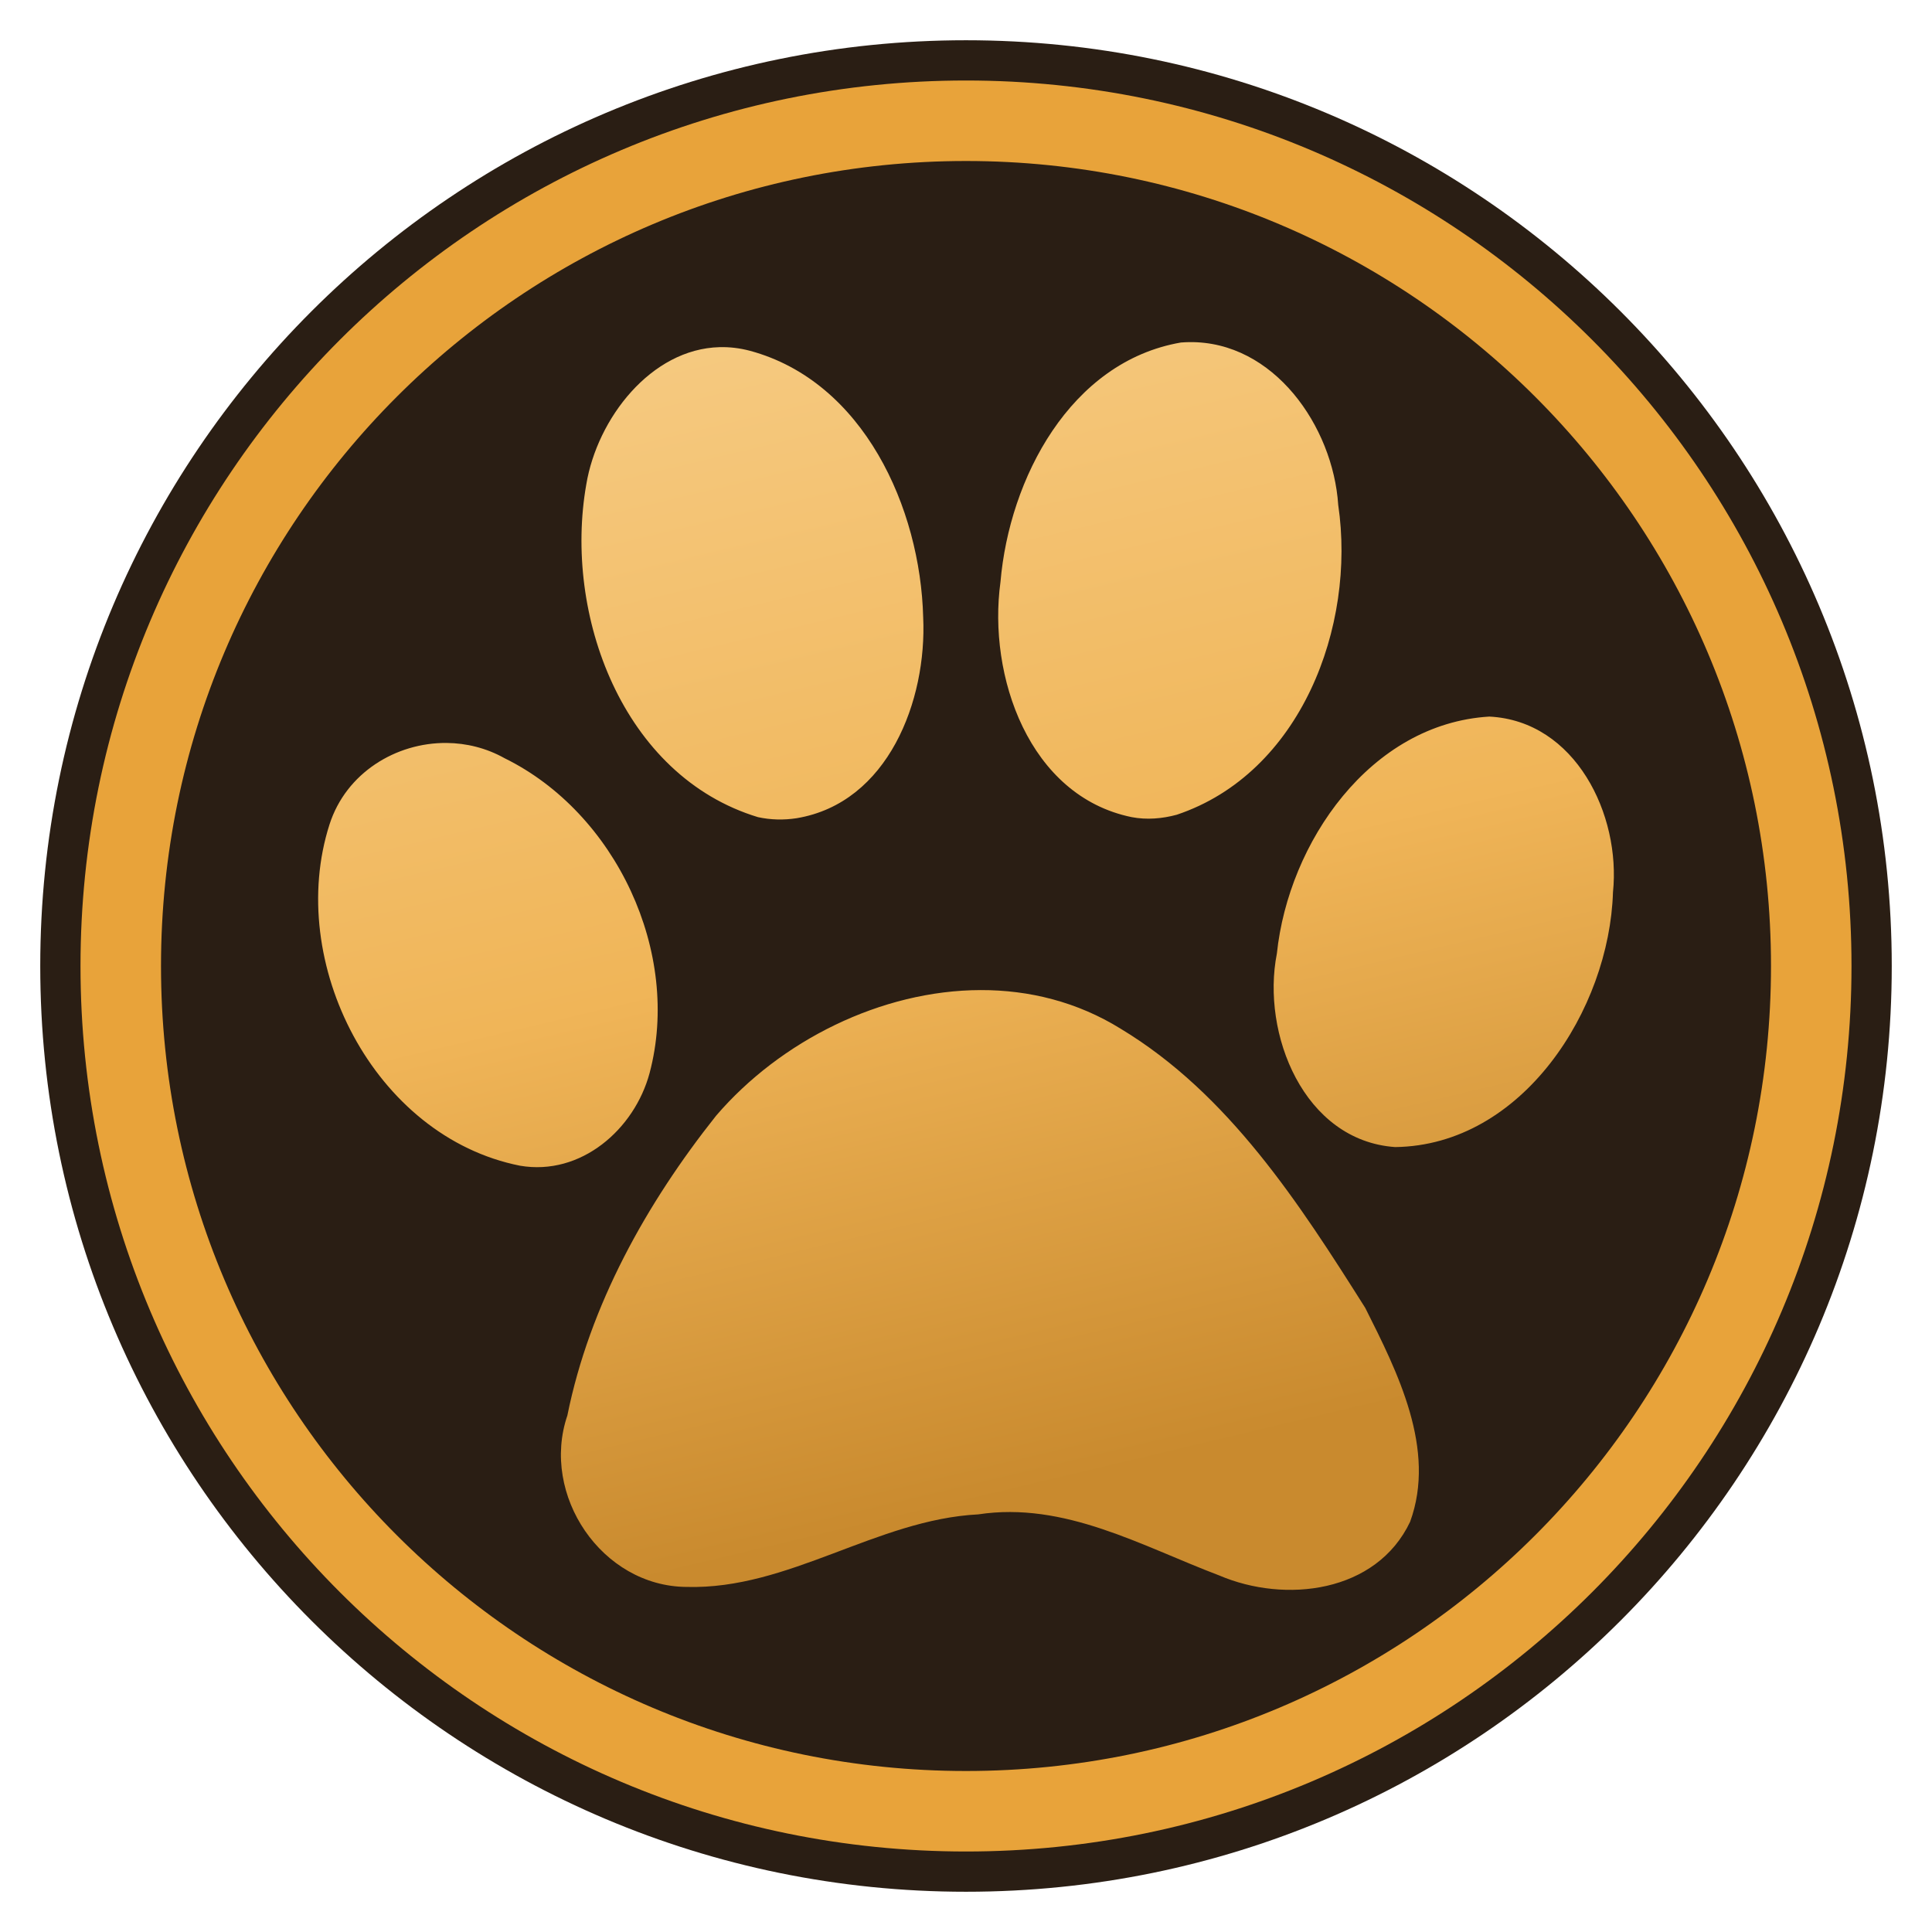
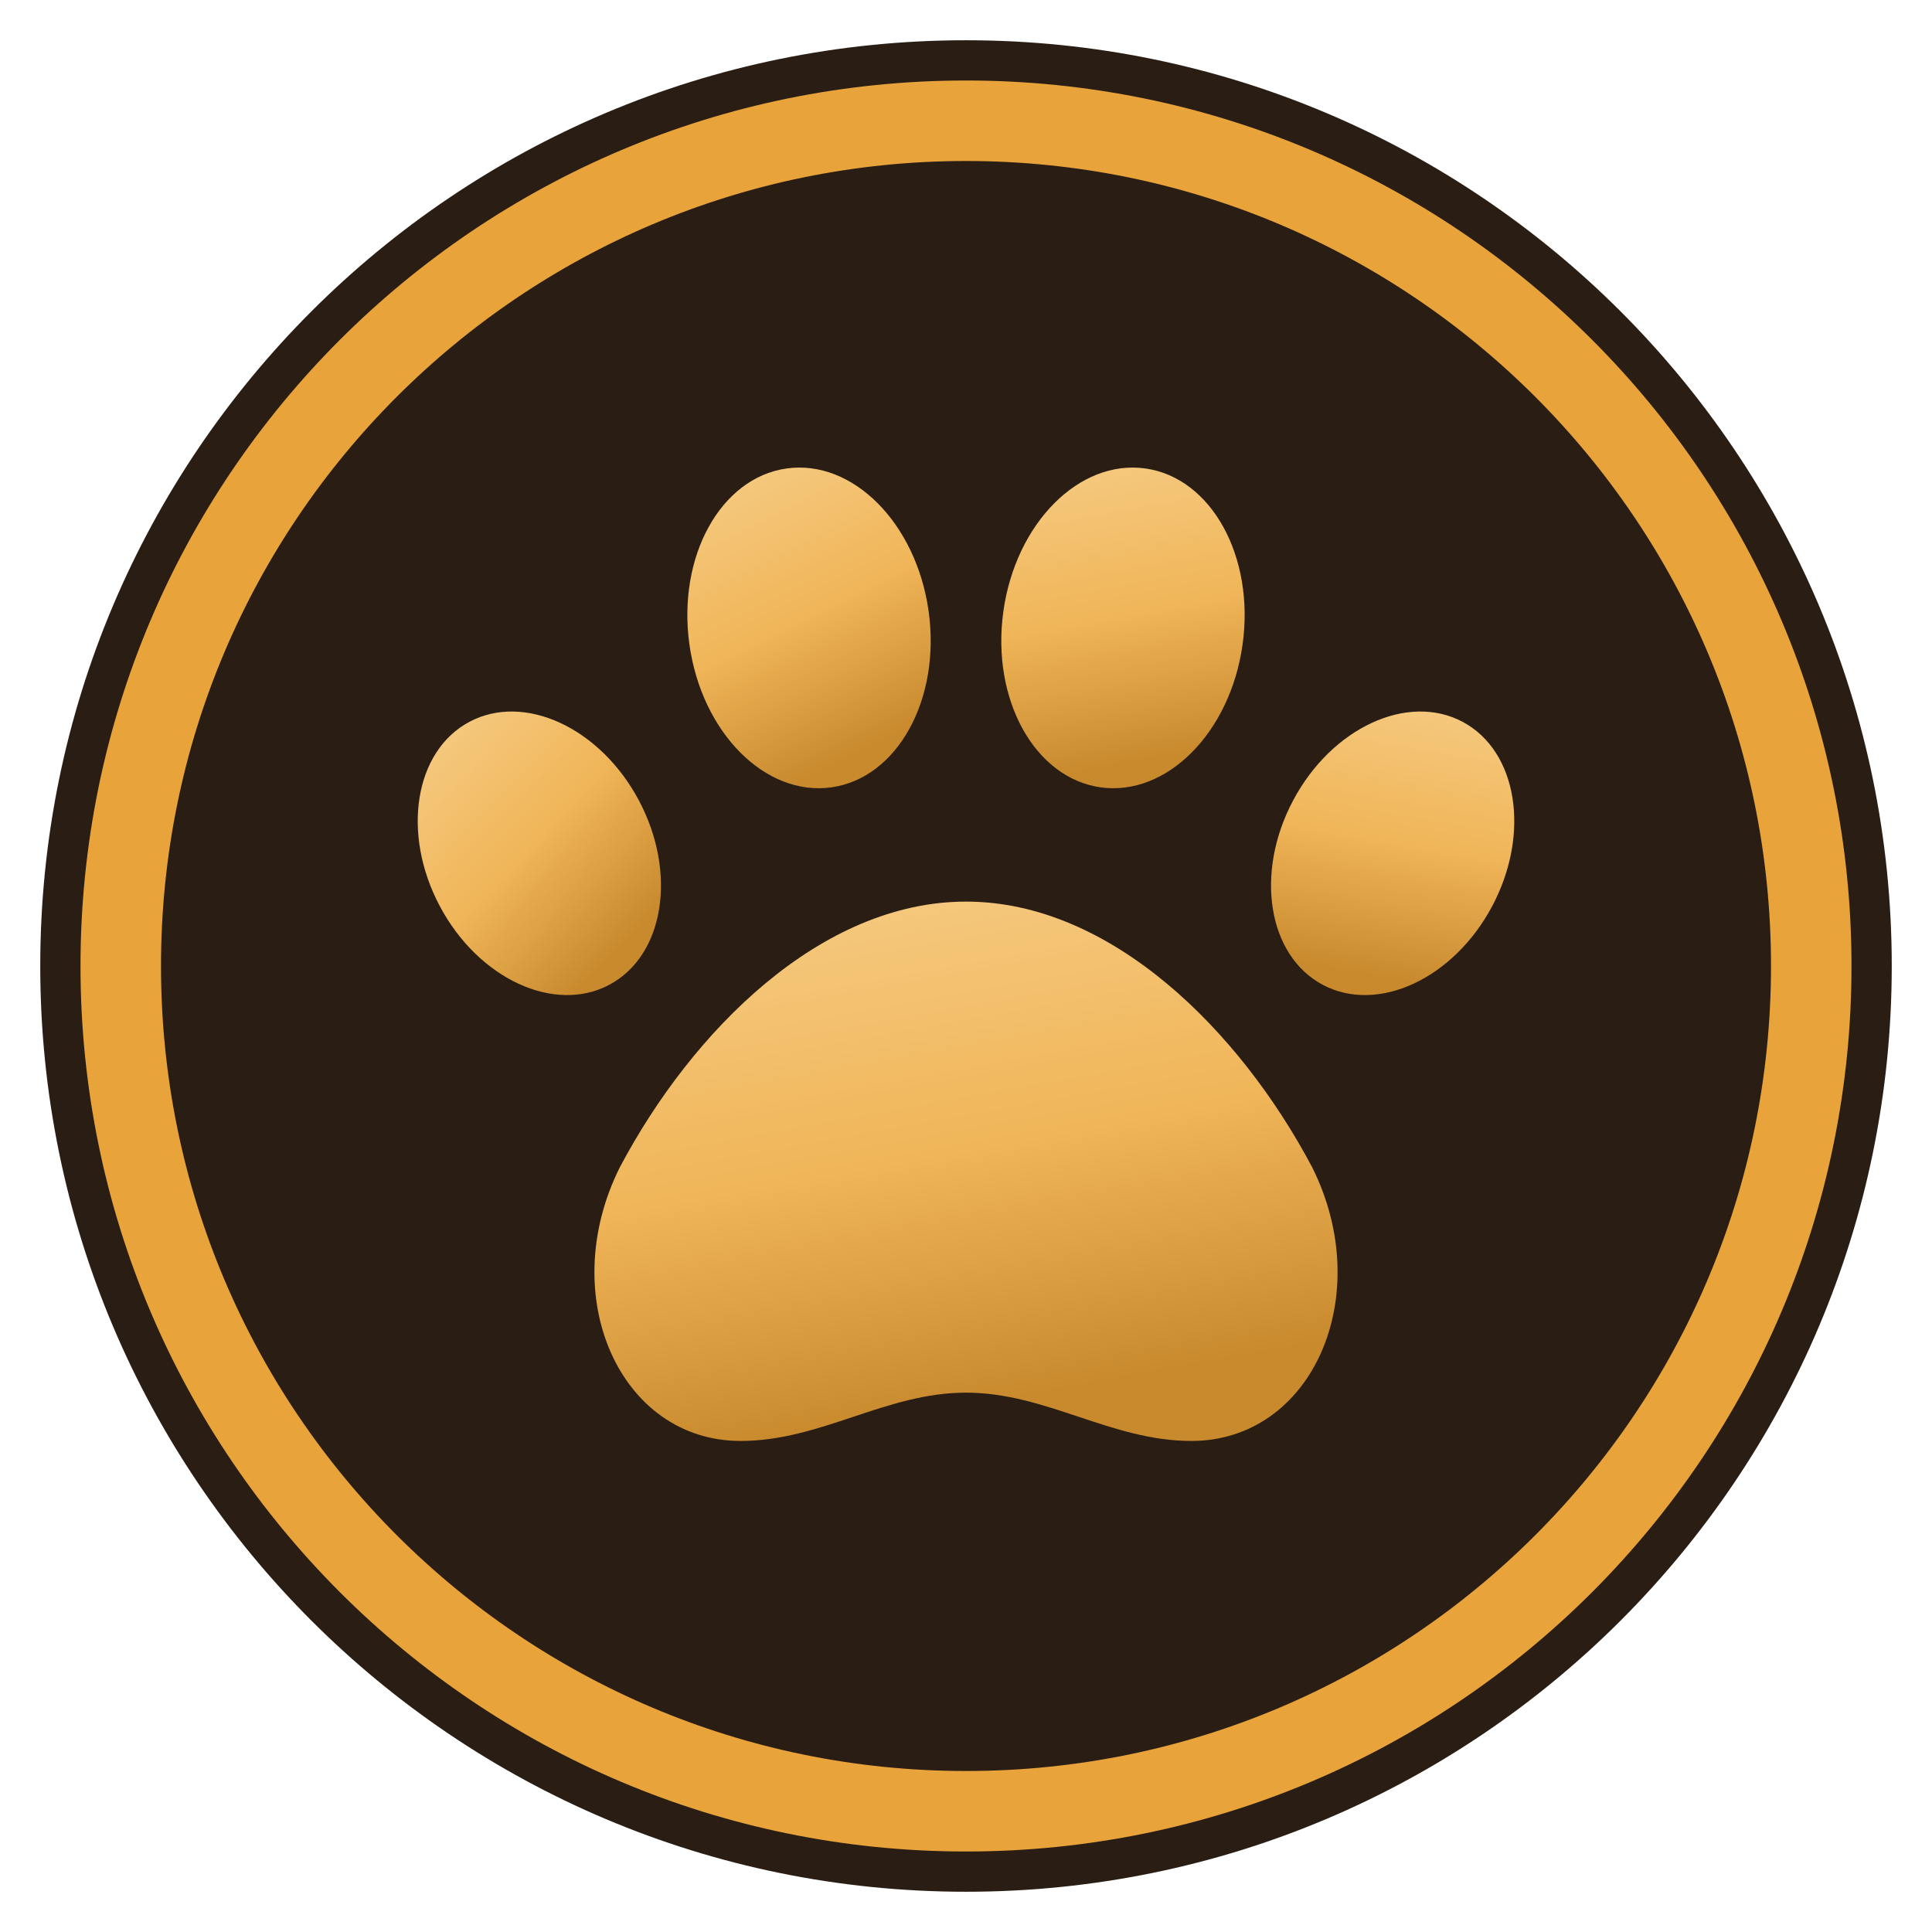
<svg xmlns="http://www.w3.org/2000/svg" viewBox="0 0 48 48" width="48" height="48" role="presentation">
  <defs>
    <linearGradient id="pad" x1="0" y1="0" x2=".25" y2="1">
      <stop offset="0%" stop-color="#F6CC85" />
      <stop offset="55%" stop-color="#F0B558" />
      <stop offset="100%" stop-color="#C98A2E" />
    </linearGradient>
  </defs>
  <circle cx="24" cy="24" r="23" fill="#2A1E14" />
  <circle cx="24" cy="24" r="21" fill="none" stroke="#E8A33A" stroke-width="2" />
-   <path transform="translate(7.9037 8.5) scale(0.076807)" fill="url(#pad)" d="M 281.781 0 C 280.899 0.011 279.993 0.055 279.094 0.125 C 243.27 6.309 223.573 44.189 220.719 77.594 C 216.548 107.905 229.906 146.864 263.188 153.656 C 268.015 154.575 273.031 154.155 277.75 152.875 C 317.827 139.437 335.762 91.972 329.969 52.656 C 328.285 27.264 309.143 -0.349 281.781 0 z M 129.906 1.625 C 107.631 2.172 90.28 24.763 86.75 46 C 79.309 88.074 98.448 140.352 142.281 153.656 C 146.387 154.549 150.634 154.641 154.781 154 C 184.408 149.062 196.958 115.846 195.719 89.031 C 194.827 53.659 176.453 12.758 139.719 2.812 C 136.361 1.922 133.088 1.547 129.906 1.625 z M 378.844 121.125 C 340.309 123.43 313.891 161.879 310.125 197.781 C 305.025 223.675 318.83 258.308 348.375 260.375 C 389.572 259.867 417.676 215.846 418.844 177.969 C 421.45 152.917 406.693 122.508 378.844 121.125 z M 41.562 129.656 C 25.168 129.515 9.045 139.335 3.688 156 C -10.605 200.579 18.096 257.038 65.312 266.406 C 85.018 269.778 102.333 254.645 107.219 236.438 C 117.573 197.493 96.305 152.272 60.312 134.594 C 54.449 131.303 47.978 129.711 41.562 129.656 z M 214.312 209.594 C 182.173 209.662 149.53 225.972 128.719 250.25 C 106.241 278.547 87.829 311.476 80.625 347.188 C 71.874 372.894 91.708 402.478 119.188 402.656 C 152.246 403.575 180.658 380.873 213.531 379.188 C 241.421 374.936 266.394 389.443 291.469 398.938 C 312.818 408.069 342.319 404.569 353.219 381.594 C 361.792 358.175 349.173 333.204 338.719 312.406 C 317.397 278.649 294.554 243.17 259.594 222.094 C 245.581 213.408 230.008 209.56 214.312 209.594 z " />
+   <g fill="url(#pad)">
+     <path d="M24 22.4 C27.6 22.4 30.8 25.6 32.6 29 C34.2 32.2 32.6 35.8 29.6 35.8              C27.6 35.8 26 34.6 24 34.6 C22 34.6 20.4 35.8 18.4 35.8              C15.4 35.8 13.8 32.2 15.4 29 C17.2 25.6 20.4 22.4 24 22.4 Z" />
+     <ellipse cx="20.1" cy="15.6" rx="3" ry="4" transform="rotate(-8 20.1 15.6)" />
+     <ellipse cx="27.9" cy="15.6" rx="3" ry="4" transform="rotate(8 27.9 15.6)" />
+     <ellipse cx="13.4" cy="21.2" rx="2.8" ry="3.7" transform="rotate(-28 13.4 21.2)" />
+     <ellipse cx="34.6" cy="21.2" rx="2.8" ry="3.7" transform="rotate(28 34.6 21.2)" />
+   </g>
</svg>
